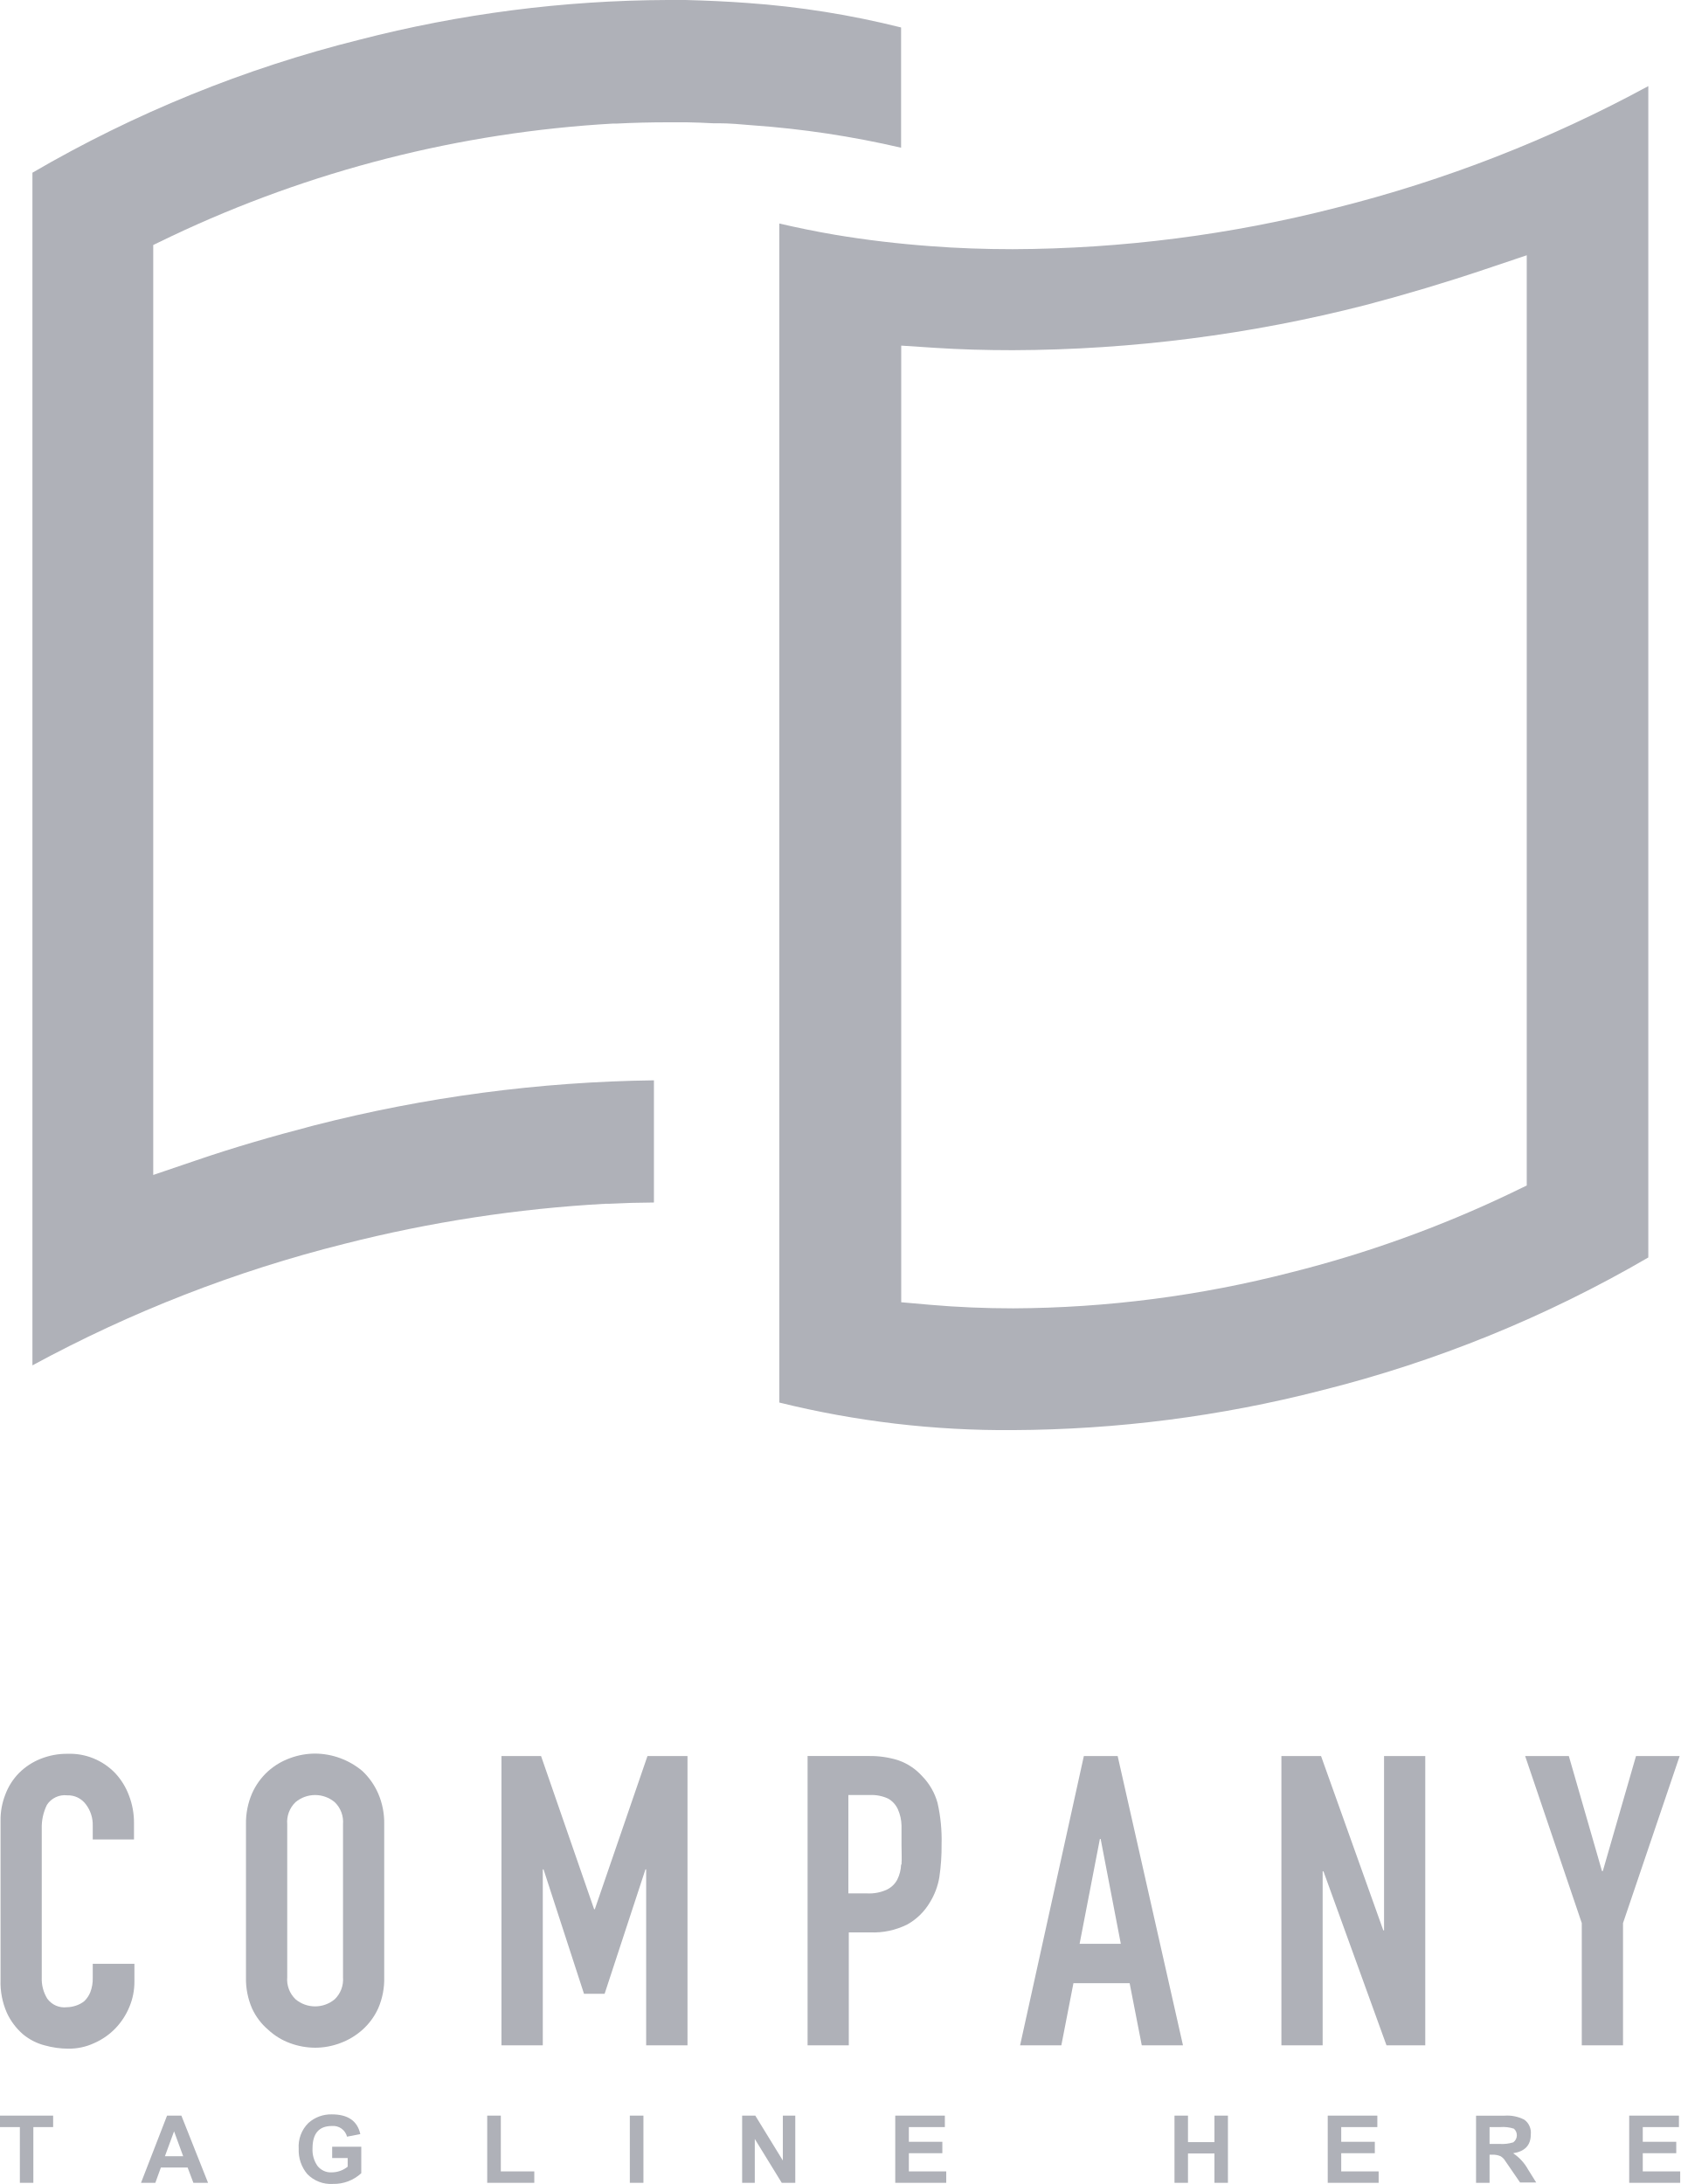
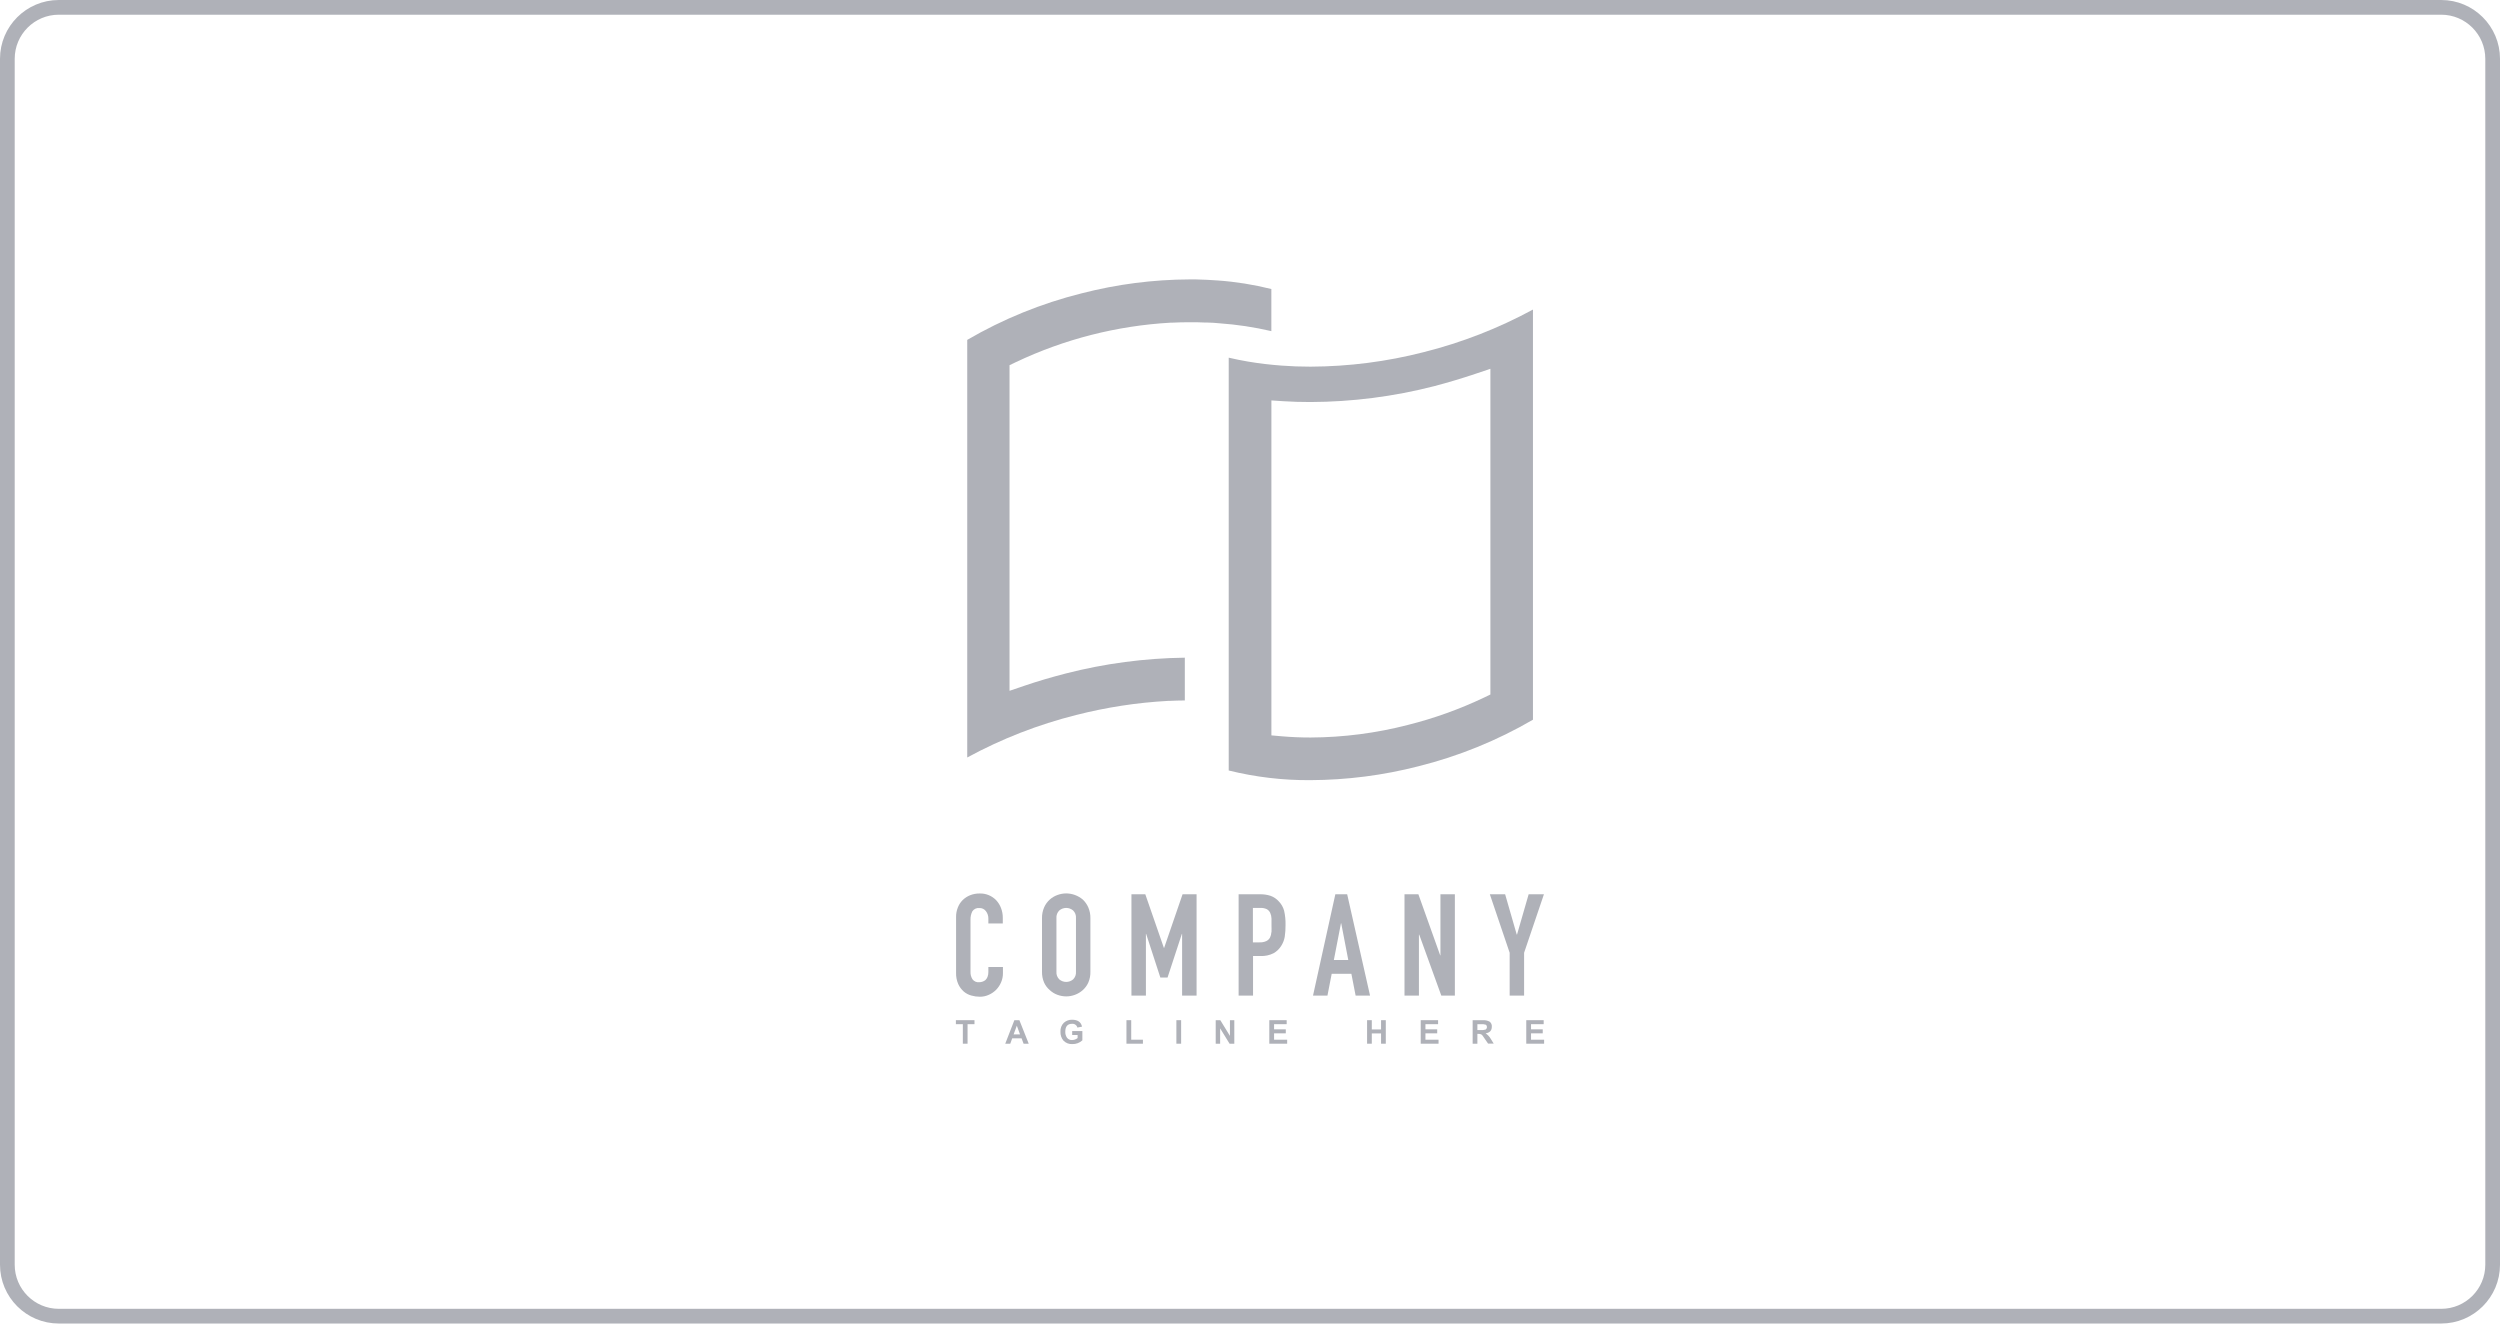
- <svg xmlns="http://www.w3.org/2000/svg" width="40" height="52" viewBox="0 0 40 52" fill="none">
-   <path d="M16.977 2.935H17.114C17.367 2.935 17.64 2.96 17.91 2.983C19.103 3.067 20.287 3.246 21.452 3.517V0.654C20.253 0.353 19.03 0.158 17.797 0.071C17.329 0.036 16.83 0.013 16.319 0H15.892C13.417 0.009 10.953 0.327 8.556 0.946C5.825 1.627 3.205 2.693 0.772 4.112V32.509C3.114 31.236 5.607 30.264 8.191 29.617C10.232 29.097 12.318 28.776 14.419 28.661H14.503C14.855 28.643 15.206 28.633 15.568 28.631V25.722C12.837 25.757 10.119 26.118 7.473 26.797C6.494 27.052 5.548 27.326 4.66 27.631L3.648 27.975V5.833L4.08 5.625C7.382 4.06 10.952 3.149 14.597 2.942C14.627 2.94 14.657 2.94 14.688 2.942C15.09 2.922 15.495 2.912 15.892 2.912H16.327H16.347C16.557 2.917 16.767 2.922 16.977 2.935Z" fill="#AFB1B8" />
-   <path d="M24.111 5.933C23.445 5.933 22.788 5.91 22.153 5.861C21.394 5.805 20.615 5.714 19.876 5.589C19.426 5.513 18.983 5.421 18.553 5.322V33.394C20.374 33.844 22.243 34.065 24.118 34.05C26.593 34.039 29.057 33.723 31.455 33.106C34.185 32.424 36.807 31.358 39.241 29.94V2.05C36.899 3.322 34.407 4.294 31.824 4.943C29.303 5.591 26.712 5.923 24.111 5.933ZM35.335 6.418L36.347 6.078V28.226L35.914 28.435C34.255 29.224 32.522 29.847 30.741 30.294C28.578 30.853 26.355 31.141 24.121 31.151C23.453 31.151 22.79 31.123 22.148 31.067L21.455 31.006V28.318V8.229L22.262 8.282C22.849 8.32 23.456 8.338 24.116 8.338C26.951 8.328 29.775 7.966 32.522 7.26C33.466 7.011 34.404 6.731 35.335 6.418Z" fill="#AFB1B8" />
-   <path d="M2.737 42.212C2.592 42.062 2.416 41.943 2.222 41.865C2.028 41.786 1.82 41.75 1.611 41.757C1.389 41.754 1.168 41.796 0.961 41.879C0.772 41.955 0.6 42.068 0.455 42.212C0.312 42.357 0.201 42.53 0.129 42.721C0.05 42.921 0.01 43.134 0.013 43.349V47.143C0.004 47.41 0.055 47.676 0.162 47.921C0.251 48.116 0.381 48.289 0.541 48.43C0.693 48.557 0.871 48.65 1.062 48.699C1.247 48.751 1.438 48.778 1.629 48.778C1.84 48.78 2.05 48.735 2.241 48.646C2.431 48.563 2.603 48.444 2.747 48.295C2.888 48.148 3.001 47.975 3.079 47.786C3.16 47.595 3.201 47.389 3.2 47.181V46.757H2.208V47.095C2.211 47.21 2.192 47.325 2.15 47.433C2.118 47.514 2.069 47.587 2.006 47.647C1.945 47.696 1.874 47.733 1.799 47.756C1.732 47.778 1.662 47.79 1.591 47.791C1.503 47.802 1.413 47.788 1.331 47.753C1.25 47.717 1.179 47.66 1.126 47.588C1.032 47.436 0.986 47.258 0.994 47.08V43.542C0.988 43.346 1.03 43.151 1.116 42.975C1.167 42.895 1.24 42.831 1.326 42.791C1.412 42.75 1.507 42.735 1.601 42.746C1.687 42.743 1.772 42.761 1.849 42.798C1.926 42.836 1.993 42.891 2.044 42.96C2.155 43.106 2.213 43.285 2.208 43.469V43.797H3.19V43.41C3.192 43.183 3.151 42.958 3.069 42.746C2.995 42.548 2.883 42.366 2.737 42.212Z" fill="#AFB1B8" />
-   <path d="M8.629 42.169C8.313 41.902 7.914 41.755 7.501 41.752C7.299 41.753 7.098 41.789 6.909 41.859C6.716 41.928 6.538 42.033 6.385 42.169C6.221 42.317 6.09 42.498 6 42.701C5.901 42.932 5.851 43.183 5.856 43.435V47.074C5.849 47.33 5.899 47.585 6 47.819C6.09 48.015 6.221 48.189 6.385 48.328C6.537 48.469 6.715 48.578 6.909 48.648C7.098 48.718 7.299 48.754 7.501 48.755C7.703 48.755 7.903 48.719 8.093 48.648C8.29 48.577 8.472 48.468 8.629 48.328C8.787 48.186 8.915 48.013 9.003 47.819C9.105 47.585 9.154 47.33 9.147 47.074V43.435C9.152 43.183 9.103 42.932 9.003 42.701C8.915 42.5 8.788 42.319 8.629 42.169ZM8.166 47.074C8.174 47.171 8.161 47.269 8.127 47.36C8.093 47.451 8.039 47.533 7.969 47.601C7.838 47.711 7.672 47.771 7.502 47.771C7.331 47.771 7.166 47.711 7.035 47.601C6.965 47.533 6.911 47.451 6.877 47.36C6.843 47.269 6.829 47.171 6.838 47.074V43.435C6.829 43.339 6.843 43.241 6.877 43.15C6.911 43.059 6.965 42.976 7.035 42.909C7.166 42.799 7.331 42.739 7.502 42.739C7.672 42.739 7.838 42.799 7.969 42.909C8.039 42.976 8.093 43.059 8.127 43.15C8.161 43.241 8.174 43.339 8.166 43.435V47.074Z" fill="#AFB1B8" />
-   <path d="M16.367 48.699V41.811H15.414L14.161 45.457H14.144L12.881 41.811H11.938V48.699H12.922V44.509H12.94L13.903 47.471H14.394L15.366 44.509H15.383V48.699H16.367Z" fill="#AFB1B8" />
-   <path d="M21.958 42.294C21.806 42.124 21.615 41.994 21.401 41.917C21.171 41.842 20.93 41.806 20.688 41.81H19.226V48.699H20.207V46.009H20.713C21.02 46.023 21.324 45.958 21.599 45.821C21.822 45.697 22.008 45.515 22.138 45.294C22.251 45.111 22.328 44.907 22.363 44.694C22.401 44.435 22.419 44.173 22.416 43.911C22.425 43.58 22.393 43.249 22.32 42.927C22.254 42.688 22.13 42.471 21.958 42.294ZM21.452 44.394C21.448 44.519 21.417 44.641 21.361 44.753C21.305 44.859 21.216 44.943 21.108 44.994C20.963 45.059 20.804 45.089 20.645 45.081H20.197V42.739H20.703C20.856 42.731 21.008 42.761 21.146 42.825C21.247 42.883 21.328 42.972 21.376 43.079C21.43 43.2 21.459 43.331 21.462 43.463C21.462 43.608 21.462 43.761 21.462 43.921C21.462 44.081 21.472 44.247 21.462 44.394H21.452Z" fill="#AFB1B8" />
-   <path d="M26.608 41.811H25.803L24.285 48.699H25.267L25.555 47.219H26.893L27.182 48.699H28.163L26.608 41.811ZM25.702 46.281L26.185 43.784H26.203L26.683 46.281H25.702Z" fill="#AFB1B8" />
-   <path d="M32.95 45.961H32.932L31.45 41.811H30.506V48.699H31.488V44.557H31.508L33.008 48.699H33.931V41.811H32.95V45.961Z" fill="#AFB1B8" />
-   <path d="M38.948 41.811L38.158 44.549H38.138L37.349 41.811H36.309L37.657 45.788V48.699H38.639V45.788L39.987 41.811H38.948Z" fill="#AFB1B8" />
-   <path d="M0 50.645H0.473V51.972H0.794V50.645H1.265V50.372H0V50.645Z" fill="#AFB1B8" />
-   <path d="M3.977 50.372L3.357 51.972H3.698L3.83 51.608H4.467L4.604 51.972H4.953L4.318 50.372H3.977ZM3.926 51.339L4.144 50.746L4.361 51.339H3.926Z" fill="#AFB1B8" />
-   <path d="M7.908 51.382H8.277V51.588C8.169 51.675 8.036 51.722 7.898 51.723C7.833 51.727 7.769 51.715 7.71 51.688C7.651 51.661 7.599 51.621 7.559 51.57C7.474 51.449 7.432 51.302 7.44 51.153C7.44 50.797 7.594 50.619 7.9 50.619C7.981 50.611 8.062 50.633 8.128 50.679C8.194 50.726 8.242 50.795 8.262 50.873L8.578 50.812C8.51 50.5 8.285 50.342 7.9 50.342C7.695 50.337 7.495 50.41 7.341 50.548C7.261 50.628 7.198 50.724 7.159 50.83C7.119 50.937 7.103 51.05 7.111 51.163C7.102 51.382 7.175 51.597 7.316 51.764C7.394 51.844 7.489 51.907 7.594 51.947C7.699 51.988 7.811 52.005 7.923 51.998C8.173 52.005 8.417 51.913 8.601 51.743V51.113H7.908V51.382Z" fill="#AFB1B8" />
-   <path d="M11.923 50.372H11.599V51.972H12.72V51.7H11.923V50.372Z" fill="#AFB1B8" />
-   <path d="M15.318 50.372H14.994V51.972H15.318V50.372Z" fill="#AFB1B8" />
-   <path d="M18.637 51.441L17.981 50.372H17.668V51.972H17.969V50.927L18.611 51.972H18.933V50.372H18.637V51.441Z" fill="#AFB1B8" />
-   <path d="M21.637 51.267H22.434V50.995H21.637V50.645H22.494V50.372H21.313V51.972H22.527V51.7H21.637V51.267Z" fill="#AFB1B8" />
-   <path d="M28.912 51.003H28.282V50.372H27.961V51.972H28.282V51.273H28.912V51.972H29.233V50.372H28.912V51.003Z" fill="#AFB1B8" />
-   <path d="M31.93 51.267H32.73V50.995H31.93V50.645H32.79V50.372H31.609V51.972H32.821V51.7H31.93V51.267Z" fill="#AFB1B8" />
-   <path d="M36.023 51.268C36.302 51.224 36.443 51.077 36.443 50.823C36.451 50.755 36.441 50.686 36.413 50.623C36.386 50.56 36.342 50.506 36.286 50.467C36.142 50.394 35.98 50.361 35.818 50.373H35.14V51.972H35.462V51.303H35.525C35.593 51.299 35.662 51.311 35.725 51.339C35.772 51.368 35.811 51.408 35.839 51.456L36.188 51.964H36.572L36.377 51.652C36.291 51.497 36.17 51.366 36.023 51.268ZM35.7 51.046H35.462V50.645H35.715C35.825 50.636 35.936 50.649 36.041 50.683C36.064 50.703 36.083 50.729 36.095 50.758C36.107 50.787 36.113 50.818 36.111 50.849C36.11 50.88 36.101 50.911 36.087 50.938C36.072 50.966 36.051 50.99 36.026 51.008C35.92 51.041 35.81 51.053 35.7 51.046Z" fill="#AFB1B8" />
-   <path d="M39.109 51.267H39.906V50.995H39.109V50.645H39.97V50.372H38.786V51.972H40V51.7H39.109V51.267Z" fill="#AFB1B8" />
+ <svg xmlns="http://www.w3.org/2000/svg" width="170" height="90" viewBox="0 0 170 90" fill="none">
+   <rect x="0.5" y="0.5" width="169" height="89" rx="3.5" stroke="#AFB1B8" />
+   <path d="M81.977 21.934H82.114C82.367 21.934 82.64 21.96 82.91 21.983C84.103 22.067 85.287 22.245 86.452 22.517V19.654C85.253 19.353 84.03 19.158 82.797 19.071C82.329 19.036 81.83 19.013 81.319 19H80.892C78.417 19.009 75.953 19.327 73.555 19.946C70.825 20.627 68.205 21.693 65.772 23.112V51.509C68.114 50.236 70.607 49.264 73.191 48.617C75.232 48.097 77.317 47.776 79.419 47.661H79.503C79.855 47.643 80.206 47.633 80.568 47.631V44.722C77.837 44.757 75.119 45.118 72.473 45.797C71.494 46.051 70.548 46.326 69.66 46.631L68.648 46.975V24.833L69.081 24.625C72.382 23.059 75.952 22.149 79.597 21.942C79.627 21.94 79.657 21.94 79.688 21.942C80.09 21.922 80.495 21.912 80.892 21.912H81.327H81.347C81.557 21.917 81.767 21.922 81.977 21.934Z" fill="#AFB1B8" />
+   <path d="M89.111 24.933C88.445 24.933 87.788 24.91 87.153 24.861C86.394 24.805 85.615 24.714 84.876 24.589C84.426 24.513 83.983 24.422 83.553 24.322V52.394C85.374 52.844 87.243 53.065 89.118 53.05C91.593 53.039 94.057 52.723 96.455 52.106C99.185 51.424 101.807 50.358 104.241 48.94V21.05C101.899 22.322 99.407 23.294 96.824 23.943C94.303 24.591 91.713 24.923 89.111 24.933ZM100.335 25.418L101.347 25.078V47.226L100.915 47.435C99.255 48.224 97.522 48.847 95.741 49.294C93.578 49.853 91.355 50.141 89.121 50.151C88.453 50.151 87.79 50.123 87.148 50.067L86.455 50.006V47.318V27.229L87.262 27.282C87.849 27.32 88.456 27.338 89.116 27.338C91.951 27.328 94.775 26.966 97.522 26.26C98.466 26.011 99.404 25.731 100.335 25.418Z" fill="#AFB1B8" />
+   <path d="M67.737 61.212C67.592 61.062 67.416 60.943 67.222 60.865C67.028 60.786 66.82 60.75 66.611 60.757C66.389 60.754 66.168 60.796 65.961 60.879C65.772 60.955 65.6 61.068 65.455 61.212C65.312 61.357 65.201 61.53 65.129 61.721C65.05 61.921 65.01 62.134 65.013 62.349V66.143C65.004 66.41 65.055 66.676 65.162 66.921C65.251 67.116 65.381 67.289 65.541 67.43C65.693 67.558 65.871 67.65 66.062 67.699C66.247 67.751 66.438 67.778 66.629 67.778C66.84 67.78 67.05 67.735 67.241 67.646C67.431 67.563 67.603 67.444 67.747 67.295C67.888 67.148 68.001 66.975 68.079 66.786C68.16 66.595 68.201 66.389 68.2 66.181V65.757H67.209V66.095C67.211 66.21 67.192 66.325 67.15 66.433C67.118 66.514 67.069 66.587 67.006 66.647C66.945 66.696 66.874 66.733 66.799 66.756C66.732 66.778 66.662 66.79 66.591 66.791C66.503 66.802 66.413 66.788 66.331 66.753C66.249 66.717 66.179 66.66 66.126 66.588C66.032 66.436 65.986 66.258 65.994 66.079V62.542C65.988 62.346 66.03 62.151 66.116 61.975C66.167 61.895 66.24 61.831 66.326 61.791C66.412 61.75 66.507 61.735 66.601 61.746C66.687 61.743 66.772 61.761 66.849 61.798C66.926 61.836 66.993 61.891 67.044 61.96C67.155 62.106 67.213 62.285 67.209 62.469V62.797H68.19V62.41C68.192 62.183 68.151 61.958 68.069 61.746C67.995 61.548 67.882 61.366 67.737 61.212Z" fill="#AFB1B8" />
+   <path d="M73.629 61.169C73.313 60.902 72.914 60.755 72.501 60.752C72.299 60.753 72.098 60.789 71.909 60.859C71.716 60.928 71.538 61.033 71.385 61.169C71.221 61.317 71.09 61.498 71.001 61.701C70.901 61.932 70.851 62.183 70.856 62.435V66.074C70.85 66.33 70.899 66.585 71.001 66.82C71.09 67.015 71.222 67.189 71.385 67.328C71.537 67.469 71.715 67.578 71.909 67.648C72.098 67.718 72.299 67.754 72.501 67.755C72.703 67.755 72.903 67.719 73.093 67.648C73.29 67.577 73.472 67.468 73.629 67.328C73.787 67.186 73.915 67.013 74.003 66.82C74.105 66.585 74.154 66.33 74.147 66.074V62.435C74.152 62.183 74.103 61.932 74.003 61.701C73.915 61.5 73.788 61.319 73.629 61.169ZM73.166 66.074C73.174 66.171 73.161 66.269 73.127 66.36C73.093 66.451 73.039 66.533 72.969 66.601C72.838 66.711 72.672 66.771 72.502 66.771C72.331 66.771 72.166 66.711 72.035 66.601C71.965 66.533 71.911 66.451 71.877 66.36C71.843 66.269 71.829 66.171 71.838 66.074V62.435C71.829 62.339 71.843 62.241 71.877 62.15C71.911 62.059 71.965 61.976 72.035 61.909C72.166 61.799 72.331 61.739 72.502 61.739C72.672 61.739 72.838 61.799 72.969 61.909C73.039 61.976 73.093 62.059 73.127 62.15C73.161 62.241 73.174 62.339 73.166 62.435V66.074Z" fill="#AFB1B8" />
+   <path d="M81.367 67.699V60.811H80.414L79.161 64.457H79.144L77.881 60.811H76.938V67.699H77.922V63.509H77.939L78.903 66.471H79.394L80.366 63.509H80.383V67.699H81.367Z" fill="#AFB1B8" />
+   <path d="M86.958 61.294C86.806 61.124 86.615 60.994 86.401 60.917C86.171 60.842 85.93 60.806 85.688 60.81H84.226V67.699H85.207V65.009H85.713C86.02 65.023 86.324 64.958 86.599 64.821C86.822 64.697 87.008 64.515 87.138 64.294C87.251 64.111 87.328 63.907 87.363 63.694C87.401 63.435 87.419 63.173 87.416 62.911C87.425 62.58 87.393 62.249 87.32 61.927C87.254 61.688 87.13 61.471 86.958 61.294ZM86.452 63.394C86.448 63.519 86.417 63.641 86.361 63.753C86.305 63.859 86.216 63.943 86.108 63.994C85.963 64.059 85.804 64.089 85.645 64.081H85.197V61.739H85.703C85.856 61.731 86.007 61.761 86.146 61.825C86.247 61.883 86.328 61.972 86.376 62.079C86.43 62.2 86.459 62.331 86.462 62.463C86.462 62.608 86.462 62.761 86.462 62.921C86.462 63.081 86.472 63.247 86.462 63.394H86.452Z" fill="#AFB1B8" />
+   <path d="M91.608 60.811H90.803L89.285 67.699H90.267L90.555 66.219H91.894L92.182 67.699H93.163L91.608 60.811ZM90.702 65.281L91.185 62.784H91.203L91.683 65.281H90.702Z" fill="#AFB1B8" />
+   <path d="M97.95 64.961H97.932L96.45 60.811H95.506V67.699H96.487V63.557H96.508L98.008 67.699H98.931V60.811H97.95V64.961Z" fill="#AFB1B8" />
+   <path d="M103.948 60.811L103.158 63.549H103.138L102.349 60.811H101.309L102.657 64.788V67.699H103.639V64.788L104.987 60.811H103.948Z" fill="#AFB1B8" />
+   <path d="M65 69.644H65.473V70.972H65.794V69.644H66.265V69.372H65V69.644Z" fill="#AFB1B8" />
+   <path d="M68.977 69.372L68.357 70.972H68.698L68.83 70.608H69.468L69.604 70.972H69.953L69.318 69.372H68.977ZM68.926 70.339L69.144 69.746L69.361 70.339H68.926Z" fill="#AFB1B8" />
+   <path d="M72.908 70.382H73.277V70.588C73.169 70.675 73.036 70.722 72.898 70.723C72.833 70.727 72.769 70.715 72.71 70.688C72.651 70.661 72.599 70.621 72.559 70.57C72.474 70.448 72.432 70.302 72.44 70.153C72.44 69.797 72.594 69.619 72.9 69.619C72.981 69.611 73.062 69.632 73.128 69.679C73.194 69.726 73.242 69.795 73.262 69.874L73.578 69.812C73.51 69.5 73.285 69.342 72.9 69.342C72.695 69.337 72.495 69.41 72.341 69.548C72.261 69.628 72.198 69.724 72.159 69.83C72.119 69.936 72.103 70.05 72.111 70.163C72.102 70.382 72.175 70.597 72.316 70.764C72.394 70.844 72.489 70.907 72.594 70.948C72.699 70.988 72.811 71.005 72.923 70.998C73.173 71.004 73.416 70.913 73.601 70.743V70.113H72.908V70.382Z" fill="#AFB1B8" />
+   <path d="M76.923 69.372H76.599V70.972H77.719V70.7H76.923V69.372Z" fill="#AFB1B8" />
+   <path d="M80.317 69.372H79.994V70.972H80.317V69.372Z" fill="#AFB1B8" />
+   <path d="M83.636 70.441L82.981 69.372H82.668V70.972H82.969V69.927L83.611 70.972H83.933V69.372H83.636V70.441Z" fill="#AFB1B8" />
+   <path d="M86.637 70.267H87.434V69.995H86.637V69.644H87.494V69.372H86.313V70.972H87.527V70.7H86.637V70.267Z" fill="#AFB1B8" />
+   <path d="M93.912 70.003H93.282V69.372H92.961V70.972H93.282V70.273H93.912V70.972H94.234V69.372H93.912V70.003Z" fill="#AFB1B8" />
+   <path d="M96.93 70.267H97.73V69.995H96.93V69.644H97.79V69.372H96.609V70.972H97.821V70.7H96.93V70.267Z" fill="#AFB1B8" />
+   <path d="M101.023 70.268C101.302 70.224 101.443 70.077 101.443 69.823C101.451 69.755 101.441 69.686 101.413 69.623C101.386 69.56 101.342 69.506 101.286 69.467C101.142 69.394 100.98 69.361 100.818 69.373H100.14V70.972H100.462V70.303H100.525C100.593 70.299 100.662 70.311 100.725 70.339C100.772 70.368 100.811 70.408 100.839 70.456L101.188 70.964H101.572L101.377 70.652C101.291 70.497 101.17 70.366 101.023 70.268ZM100.699 70.046H100.462V69.645H100.715C100.825 69.636 100.936 69.649 101.041 69.683C101.064 69.703 101.083 69.729 101.095 69.758C101.107 69.787 101.113 69.818 101.111 69.849C101.11 69.88 101.101 69.911 101.087 69.939C101.072 69.966 101.051 69.99 101.026 70.008C100.92 70.041 100.81 70.053 100.699 70.046Z" fill="#AFB1B8" />
+   <path d="M104.11 70.267H104.906V69.995H104.11V69.644H104.97V69.372H103.786V70.972H105V70.7H104.11V70.267Z" fill="#AFB1B8" />
</svg>
